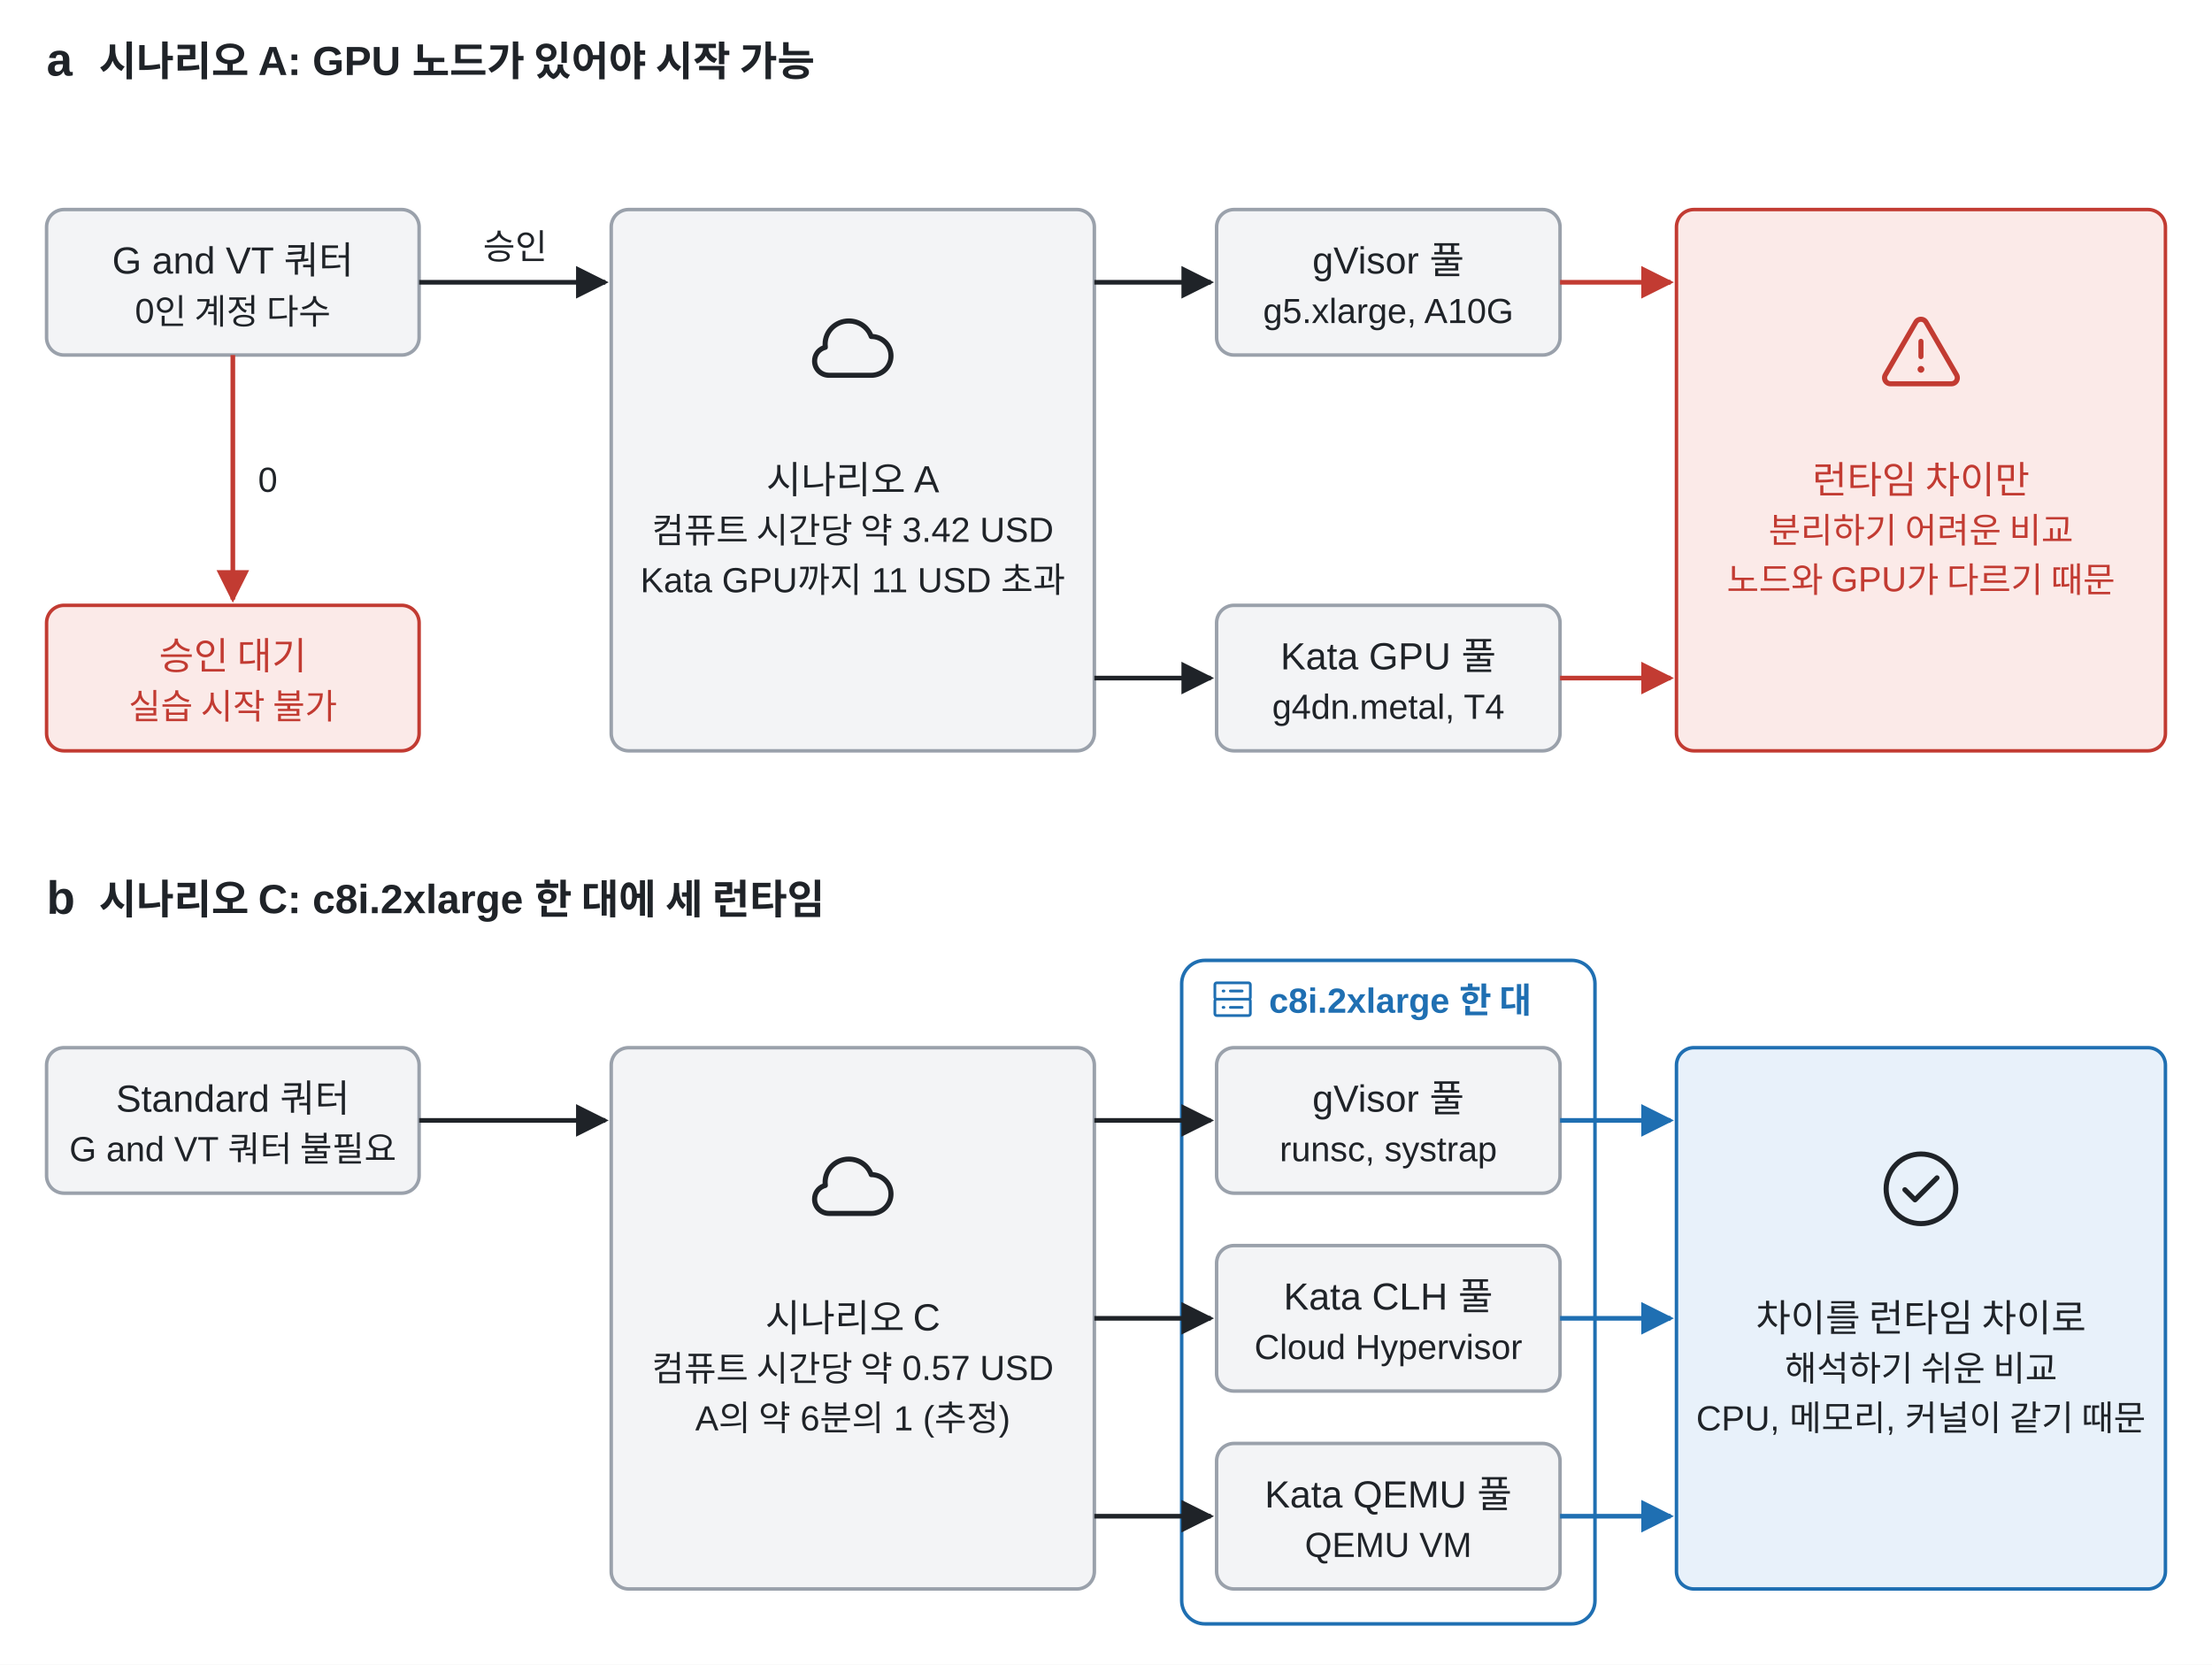
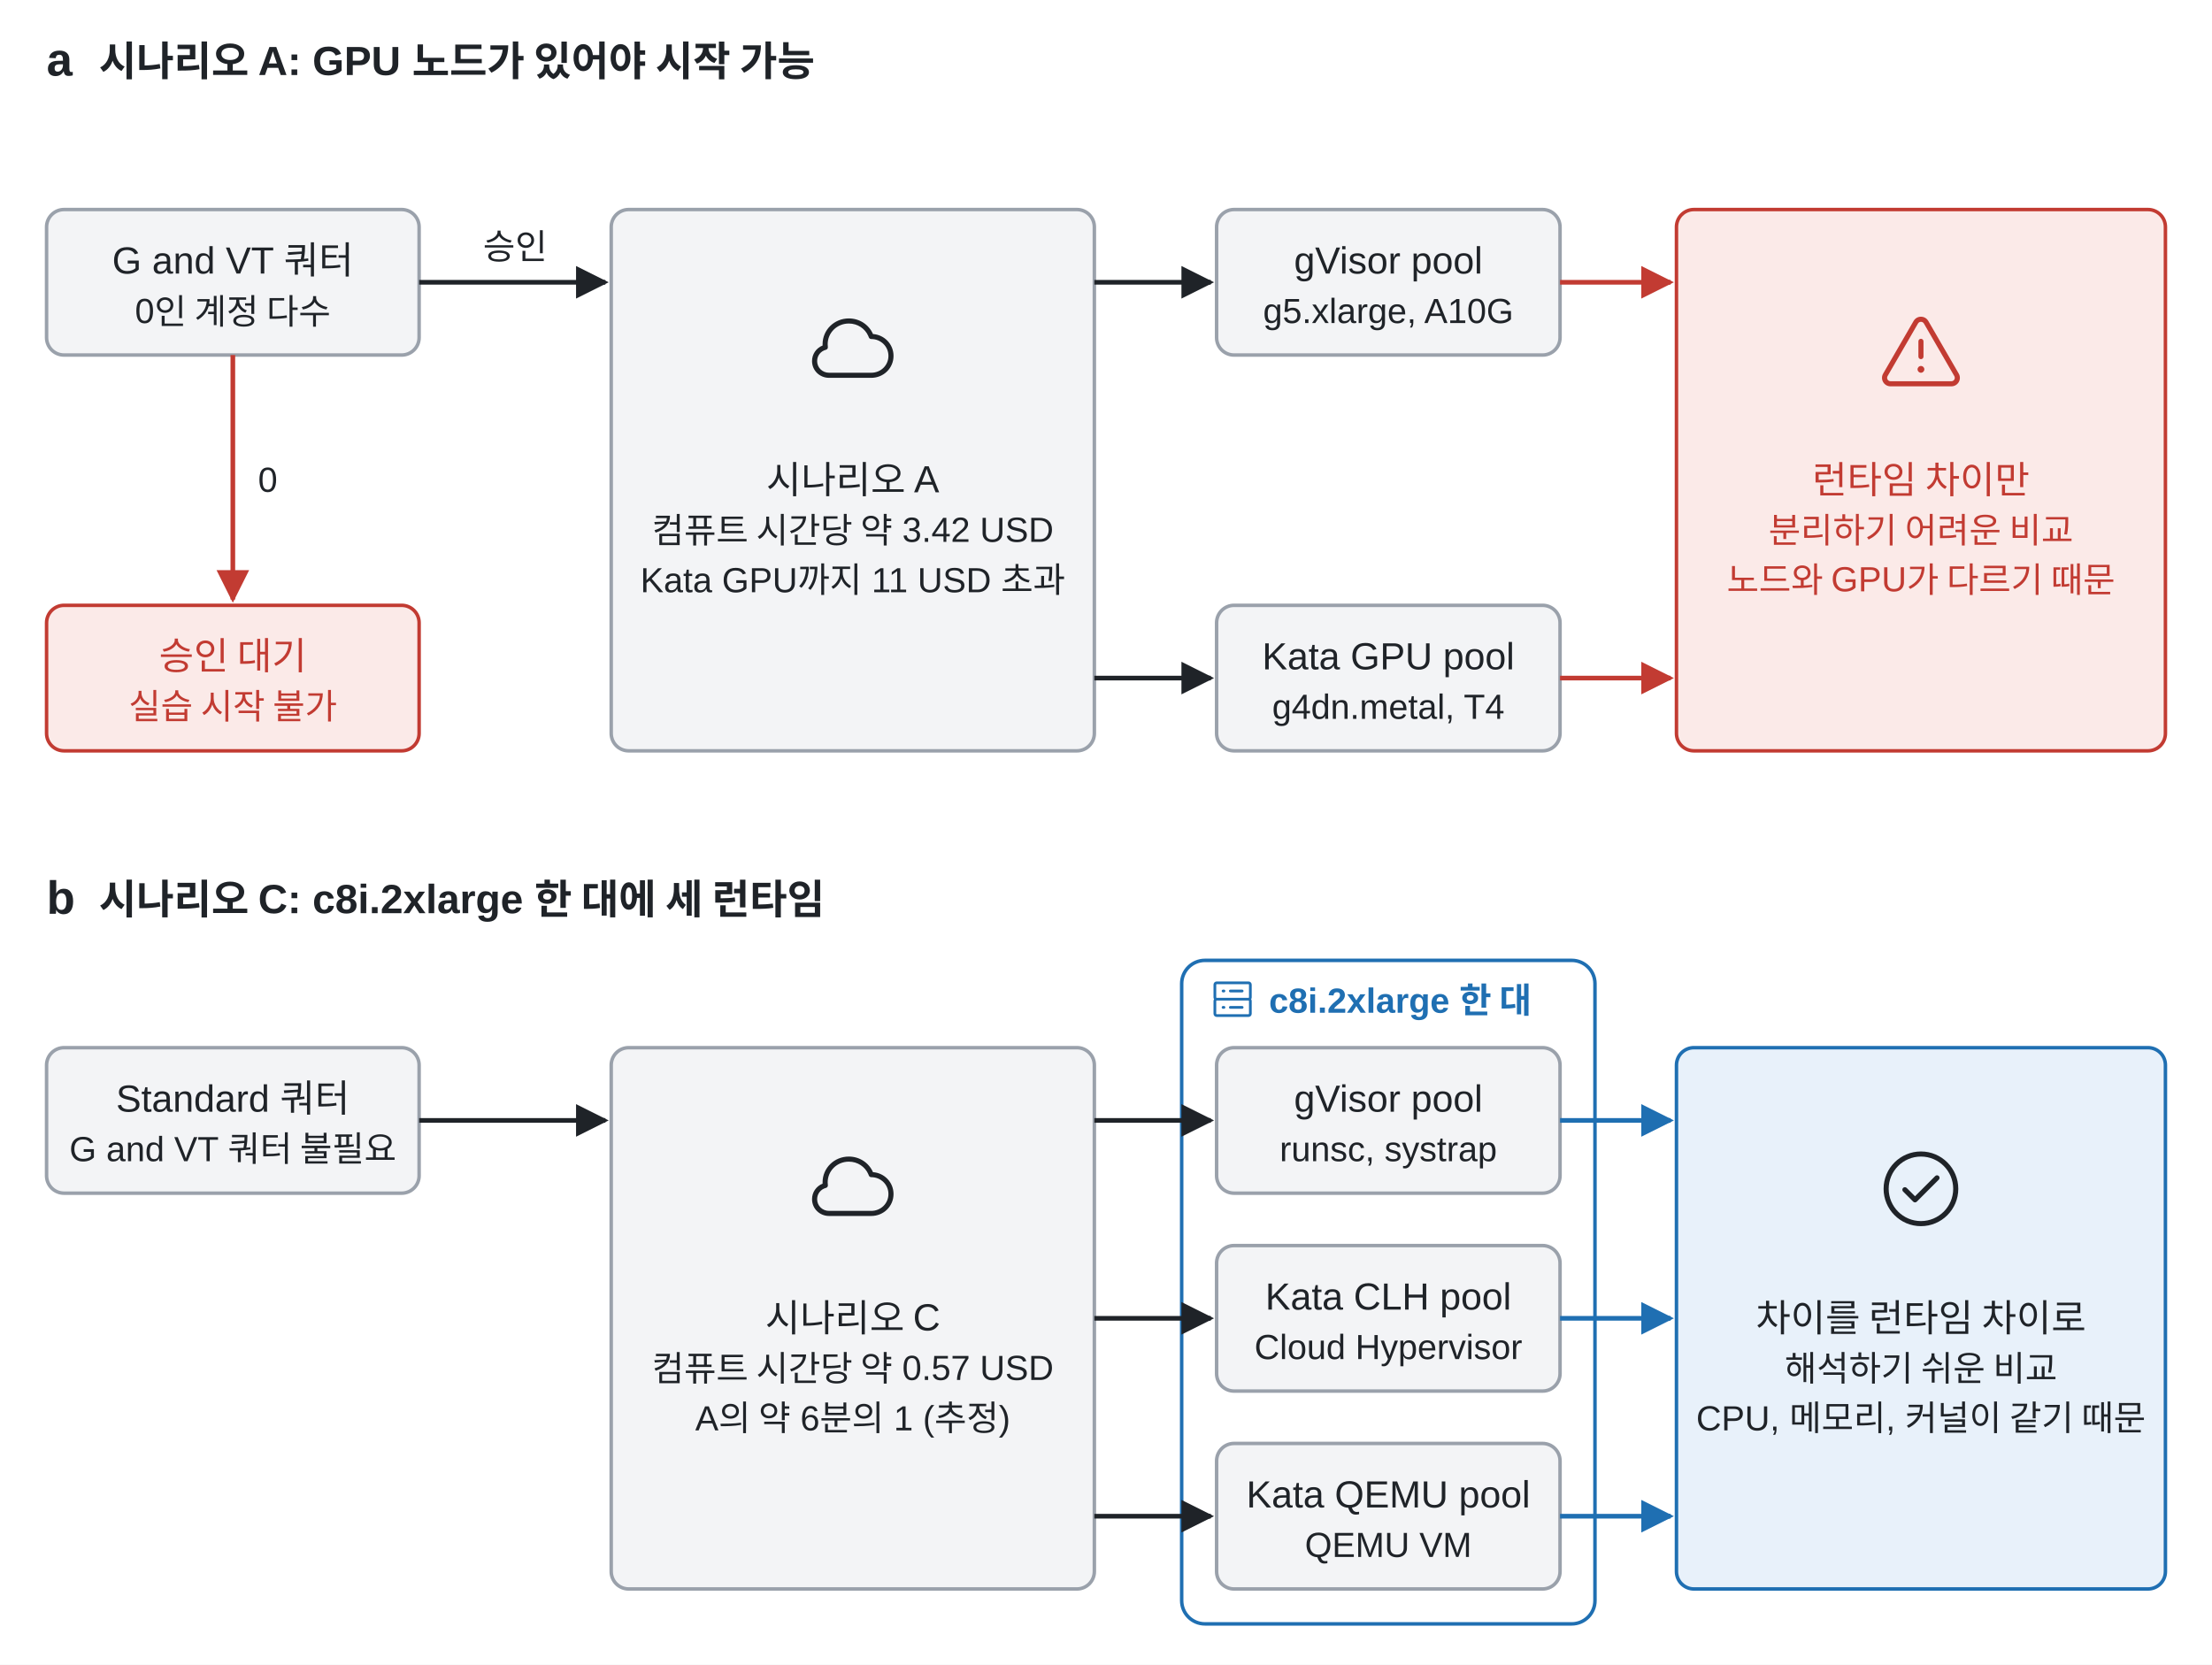
<svg xmlns="http://www.w3.org/2000/svg" width="760px" height="572px" viewBox="0 0 760 572" font-family="Pretendard, 'Apple SD Gothic Neo', 'Noto Sans KR', 'Malgun Gothic', Arial, sans-serif">
  <defs>
    <marker id="head-ink" viewBox="0 0 10 10" refX="9" refY="5" markerWidth="7" markerHeight="7" orient="auto-start-reverse">
      <path d="M0,0 L10,5 L0,10 z" fill="#1F2328" />
    </marker>
    <marker id="head-red" viewBox="0 0 10 10" refX="9" refY="5" markerWidth="7" markerHeight="7" orient="auto-start-reverse">
      <path d="M0,0 L10,5 L0,10 z" fill="#C23B32" />
    </marker>
    <marker id="head-accent" viewBox="0 0 10 10" refX="9" refY="5" markerWidth="7" markerHeight="7" orient="auto-start-reverse">
      <path d="M0,0 L10,5 L0,10 z" fill="#1F6FB2" />
    </marker>
    <marker id="head-muted" viewBox="0 0 10 10" refX="9" refY="5" markerWidth="7" markerHeight="7" orient="auto-start-reverse">
      <path d="M0,0 L10,5 L0,10 z" fill="#9AA1AB" />
    </marker>
  </defs>
  <rect width="100%" height="100%" fill="#FFFFFF" />
  <text x="16" y="26" font-size="16" font-weight="600" fill="#1F2328" text-anchor="start">a</text>
  <text x="34" y="26" font-size="14" font-weight="600" fill="#1F2328" text-anchor="start">시나리오 A: GPU 노드가 있어야 시작 가능</text>
  <g id="n:quota-a">
    <rect x="16" y="72" width="128" height="50" rx="6" fill="#F3F4F6" stroke="#9AA1AB" stroke-width="1.2" />
  </g>
  <text x="80.0" y="94.0" font-size="13" fill="#1F2328" text-anchor="middle">G and VT 쿼터</text>
  <text x="80.0" y="111.0" font-size="12" fill="#1F2328" text-anchor="middle">0인 계정 다수</text>
  <path d="M144,97 L208,97" fill="none" stroke="#1F2328" stroke-width="1.6" marker-end="url(#head-ink)" />
  <text x="177.0" y="89" font-size="12" fill="#1F2328" text-anchor="middle">승인</text>
  <path d="M80.0,122 L80.0,206" fill="none" stroke="#C23B32" stroke-width="1.6" marker-end="url(#head-red)" />
  <text x="92.0" y="169" font-size="12" fill="#1F2328" text-anchor="middle">0</text>
  <g id="n:wait-a">
    <rect x="16" y="208" width="128" height="50" rx="6" fill="#FBEAE8" stroke="#C23B32" stroke-width="1.2" />
  </g>
  <text x="80.0" y="230.0" font-size="13" fill="#C23B32" text-anchor="middle">승인 대기</text>
  <text x="80.0" y="247.0" font-size="12" fill="#C23B32" text-anchor="middle">실습 시작 불가</text>
  <g id="n:scenario-a">
    <rect x="210" y="72" width="166" height="186" rx="6" fill="#F3F4F6" stroke="#9AA1AB" stroke-width="1.2" />
  </g>
  <g transform="translate(279.0,106.5) scale(1.166667)" fill="#1F2328">
    <path d="M3.103 10.107c0-4.244 3.445-7.607 7.733-7.607 3.19 0 5.912 1.858 7.099 4.563l.01.022.001.006C21.348 7.345 24 10.095 24 13.536 24 17.148 21.076 20 17.431 20H5.017C2.23 20 0 17.83 0 15.06a4.9 4.9 0 0 1 3.112-4.581 8 8 0 0 1-.009-.372M10.836 4c-3.485 0-6.233 2.717-6.233 6.107 0 .284.022.602.052.756a.75.75 0 0 1-.552.869c-1.52.385-2.603 1.712-2.603 3.328 0 1.917 1.532 3.44 3.517 3.44h12.414c2.843 0 5.069-2.206 5.069-4.964s-2.226-4.965-5.069-4.965a.75.75 0 0 1-.696-.47l-.179-.446C15.606 5.5 13.424 4 10.836 4" />
  </g>
  <text x="293.0" y="169.5" font-size="13" fill="#1F2328" text-anchor="middle">시나리오 A</text>
  <text x="293.0" y="186.5" font-size="12" fill="#1F2328" text-anchor="middle">컴퓨트 시간당 약 3.42 USD</text>
  <text x="293.0" y="203.5" font-size="12" fill="#1F2328" text-anchor="middle">Kata GPU까지 11 USD 초과</text>
  <path d="M376,97 L416,97" fill="none" stroke="#1F2328" stroke-width="1.6" marker-end="url(#head-ink)" />
  <g id="n:pool1-a">
    <rect x="418" y="72" width="118" height="50" rx="6" fill="#F3F4F6" stroke="#9AA1AB" stroke-width="1.2" />
  </g>
-   <text x="477.0" y="94.0" font-size="13" fill="#1F2328" text-anchor="middle">gVisor 풀</text>
+   <text x="477.0" y="94.0" font-size="13" fill="#1F2328" text-anchor="middle">gVisor pool</text>
  <text x="477.0" y="111.0" font-size="12" fill="#1F2328" text-anchor="middle">g5.xlarge, A10G</text>
  <path d="M536,97 L574,97" fill="none" stroke="#C23B32" stroke-width="1.6" marker-end="url(#head-red)" />
  <path d="M376,233 L416,233" fill="none" stroke="#1F2328" stroke-width="1.6" marker-end="url(#head-ink)" />
  <g id="n:pool3-a">
    <rect x="418" y="208" width="118" height="50" rx="6" fill="#F3F4F6" stroke="#9AA1AB" stroke-width="1.2" />
  </g>
-   <text x="477.0" y="230.0" font-size="13" fill="#1F2328" text-anchor="middle">Kata GPU 풀</text>
+   <text x="477.0" y="230.0" font-size="13" fill="#1F2328" text-anchor="middle">Kata GPU pool</text>
  <text x="477.0" y="247.0" font-size="12" fill="#1F2328" text-anchor="middle">g4dn.metal, T4</text>
  <path d="M536,233 L574,233" fill="none" stroke="#C23B32" stroke-width="1.6" marker-end="url(#head-red)" />
  <g id="n:outcome-a">
    <rect x="576" y="72" width="168" height="186" rx="6" fill="#FBEAE8" stroke="#C23B32" stroke-width="1.2" />
  </g>
  <g transform="translate(646.0,106.5) scale(1.166667)" fill="#C23B32">
    <path d="M13 17.5a1 1 0 1 1-2 0 1 1 0 0 1 2 0m-.25-8.25a.75.75 0 0 0-1.5 0v4.5a.75.75 0 0 0 1.5 0z" />
    <path d="M9.836 3.244c.963-1.665 3.365-1.665 4.328 0l8.967 15.504c.963 1.667-.24 3.752-2.165 3.752H3.034c-1.926 0-3.128-2.085-2.165-3.752Zm3.03.751a1.002 1.002 0 0 0-1.732 0L2.168 19.499A1.002 1.002 0 0 0 3.034 21h17.932a1.002 1.002 0 0 0 .866-1.5L12.866 3.994Z" />
  </g>
  <text x="660.0" y="169.5" font-size="13" fill="#C23B32" text-anchor="middle">런타임 차이만</text>
  <text x="660.0" y="186.5" font-size="12" fill="#C23B32" text-anchor="middle">분리하기 어려운 비교</text>
  <text x="660.0" y="203.5" font-size="12" fill="#C23B32" text-anchor="middle">노드와 GPU가 다르기 때문</text>
  <text x="16" y="314" font-size="16" font-weight="600" fill="#1F2328" text-anchor="start">b</text>
  <text x="34" y="314" font-size="14" font-weight="600" fill="#1F2328" text-anchor="start">시나리오 C: c8i.2xlarge 한 대에 세 런타임</text>
  <g id="n:quota-b">
    <rect x="16" y="360" width="128" height="50" rx="6" fill="#F3F4F6" stroke="#9AA1AB" stroke-width="1.2" />
  </g>
  <text x="80.0" y="382.0" font-size="13" fill="#1F2328" text-anchor="middle">Standard 쿼터</text>
  <text x="80.0" y="399.0" font-size="12" fill="#1F2328" text-anchor="middle">G and VT 쿼터 불필요</text>
  <path d="M144,385 L208,385" fill="none" stroke="#1F2328" stroke-width="1.6" marker-end="url(#head-ink)" />
  <rect x="406" y="330" width="142" height="228" rx="8" fill="none" stroke="#1F6FB2" stroke-width="1.2" />
  <g transform="translate(416,336) scale(0.625)" fill="#1F6FB2">
    <path d="M10.75 6.5a.75.75 0 0 0 0 1.5h6.5a.75.75 0 0 0 0-1.5zM6 7.25a.75.75 0 0 1 .75-.75h.5a.75.75 0 0 1 0 1.5h-.5A.75.75 0 0 1 6 7.25m4 9a.75.75 0 0 1 .75-.75h6.5a.75.75 0 0 1 0 1.5h-6.5a.75.75 0 0 1-.75-.75m-3.25-.75a.75.75 0 0 0 0 1.5h.5a.75.75 0 0 0 0-1.5z" />
    <path d="M3.25 2h17.5c.966 0 1.75.784 1.75 1.75v7c0 .372-.116.716-.314 1 .198.284.314.628.314 1v7a1.75 1.75 0 0 1-1.75 1.75H3.25a1.75 1.75 0 0 1-1.75-1.75v-7c0-.358.109-.707.314-1a1.74 1.74 0 0 1-.314-1v-7C1.5 2.784 2.284 2 3.25 2m0 10.5a.25.25 0 0 0-.25.25v7c0 .138.112.25.25.25h17.5a.25.25 0 0 0 .25-.25v-7a.25.25 0 0 0-.25-.25Zm0-1.5h17.5a.25.25 0 0 0 .25-.25v-7a.25.25 0 0 0-.25-.25H3.25a.25.25 0 0 0-.25.25v7c0 .138.112.25.25.25" />
  </g>
  <text x="436" y="348" font-size="12" font-weight="600" fill="#1F6FB2" text-anchor="start">c8i.2xlarge 한 대</text>
  <g id="n:scenario-b">
    <rect x="210" y="360" width="166" height="186" rx="6" fill="#F3F4F6" stroke="#9AA1AB" stroke-width="1.2" />
  </g>
  <g transform="translate(279.0,394.5) scale(1.166667)" fill="#1F2328">
    <path d="M3.103 10.107c0-4.244 3.445-7.607 7.733-7.607 3.19 0 5.912 1.858 7.099 4.563l.01.022.001.006C21.348 7.345 24 10.095 24 13.536 24 17.148 21.076 20 17.431 20H5.017C2.23 20 0 17.83 0 15.06a4.9 4.9 0 0 1 3.112-4.581 8 8 0 0 1-.009-.372M10.836 4c-3.485 0-6.233 2.717-6.233 6.107 0 .284.022.602.052.756a.75.75 0 0 1-.552.869c-1.52.385-2.603 1.712-2.603 3.328 0 1.917 1.532 3.44 3.517 3.44h12.414c2.843 0 5.069-2.206 5.069-4.964s-2.226-4.965-5.069-4.965a.75.75 0 0 1-.696-.47l-.179-.446C15.606 5.5 13.424 4 10.836 4" />
  </g>
  <text x="293.0" y="457.5" font-size="13" fill="#1F2328" text-anchor="middle">시나리오 C</text>
  <text x="293.0" y="474.5" font-size="12" fill="#1F2328" text-anchor="middle">컴퓨트 시간당 약 0.57 USD</text>
  <text x="293.0" y="491.5" font-size="12" fill="#1F2328" text-anchor="middle">A의 약 6분의 1 (추정)</text>
  <path d="M376,385 L416,385" fill="none" stroke="#1F2328" stroke-width="1.6" marker-end="url(#head-ink)" />
  <g id="n:pool1-b">
    <rect x="418" y="360" width="118" height="50" rx="6" fill="#F3F4F6" stroke="#9AA1AB" stroke-width="1.2" />
  </g>
-   <text x="477.0" y="382.0" font-size="13" fill="#1F2328" text-anchor="middle">gVisor 풀</text>
+   <text x="477.0" y="382.0" font-size="13" fill="#1F2328" text-anchor="middle">gVisor pool</text>
  <text x="477.0" y="399.0" font-size="12" fill="#1F2328" text-anchor="middle">runsc, systrap</text>
  <path d="M536,385 L574,385" fill="none" stroke="#1F6FB2" stroke-width="1.6" marker-end="url(#head-accent)" />
  <path d="M376,453 L416,453" fill="none" stroke="#1F2328" stroke-width="1.6" marker-end="url(#head-ink)" />
  <g id="n:pool2-b">
    <rect x="418" y="428" width="118" height="50" rx="6" fill="#F3F4F6" stroke="#9AA1AB" stroke-width="1.2" />
  </g>
-   <text x="477.0" y="450.0" font-size="13" fill="#1F2328" text-anchor="middle">Kata CLH 풀</text>
+   <text x="477.0" y="450.0" font-size="13" fill="#1F2328" text-anchor="middle">Kata CLH pool</text>
  <text x="477.0" y="467.0" font-size="12" fill="#1F2328" text-anchor="middle">Cloud Hypervisor</text>
  <path d="M536,453 L574,453" fill="none" stroke="#1F6FB2" stroke-width="1.6" marker-end="url(#head-accent)" />
  <path d="M376,521 L416,521" fill="none" stroke="#1F2328" stroke-width="1.6" marker-end="url(#head-ink)" />
  <g id="n:pool3-b">
    <rect x="418" y="496" width="118" height="50" rx="6" fill="#F3F4F6" stroke="#9AA1AB" stroke-width="1.2" />
  </g>
-   <text x="477.0" y="518.0" font-size="13" fill="#1F2328" text-anchor="middle">Kata QEMU 풀</text>
+   <text x="477.0" y="518.0" font-size="13" fill="#1F2328" text-anchor="middle">Kata QEMU pool</text>
  <text x="477.0" y="535.0" font-size="12" fill="#1F2328" text-anchor="middle">QEMU VM</text>
  <path d="M536,521 L574,521" fill="none" stroke="#1F6FB2" stroke-width="1.6" marker-end="url(#head-accent)" />
  <g id="n:outcome-b">
    <rect x="576" y="360" width="168" height="186" rx="6" fill="#E8F1FA" stroke="#1F6FB2" stroke-width="1.2" />
  </g>
  <g transform="translate(646.0,394.5) scale(1.166667)" fill="#1F2328">
    <path d="M17.28 9.28a.75.75 0 0 0-1.06-1.06l-5.97 5.97-2.47-2.47a.75.75 0 0 0-1.06 1.06l3 3a.75.75 0 0 0 1.06 0z" />
    <path d="M12 1c6.075 0 11 4.925 11 11s-4.925 11-11 11S1 18.075 1 12 5.925 1 12 1M2.5 12a9.5 9.5 0 0 0 9.5 9.5 9.5 9.5 0 0 0 9.5-9.5A9.5 9.5 0 0 0 12 2.5 9.5 9.5 0 0 0 2.5 12" />
  </g>
  <text x="660.0" y="457.5" font-size="13" fill="#1F2328" text-anchor="middle">차이를 런타임 차이로</text>
  <text x="660.0" y="474.5" font-size="12" fill="#1F2328" text-anchor="middle">해석하기 쉬운 비교</text>
  <text x="660.0" y="491.5" font-size="12" fill="#1F2328" text-anchor="middle">CPU, 메모리, 커널이 같기 때문</text>
</svg>
